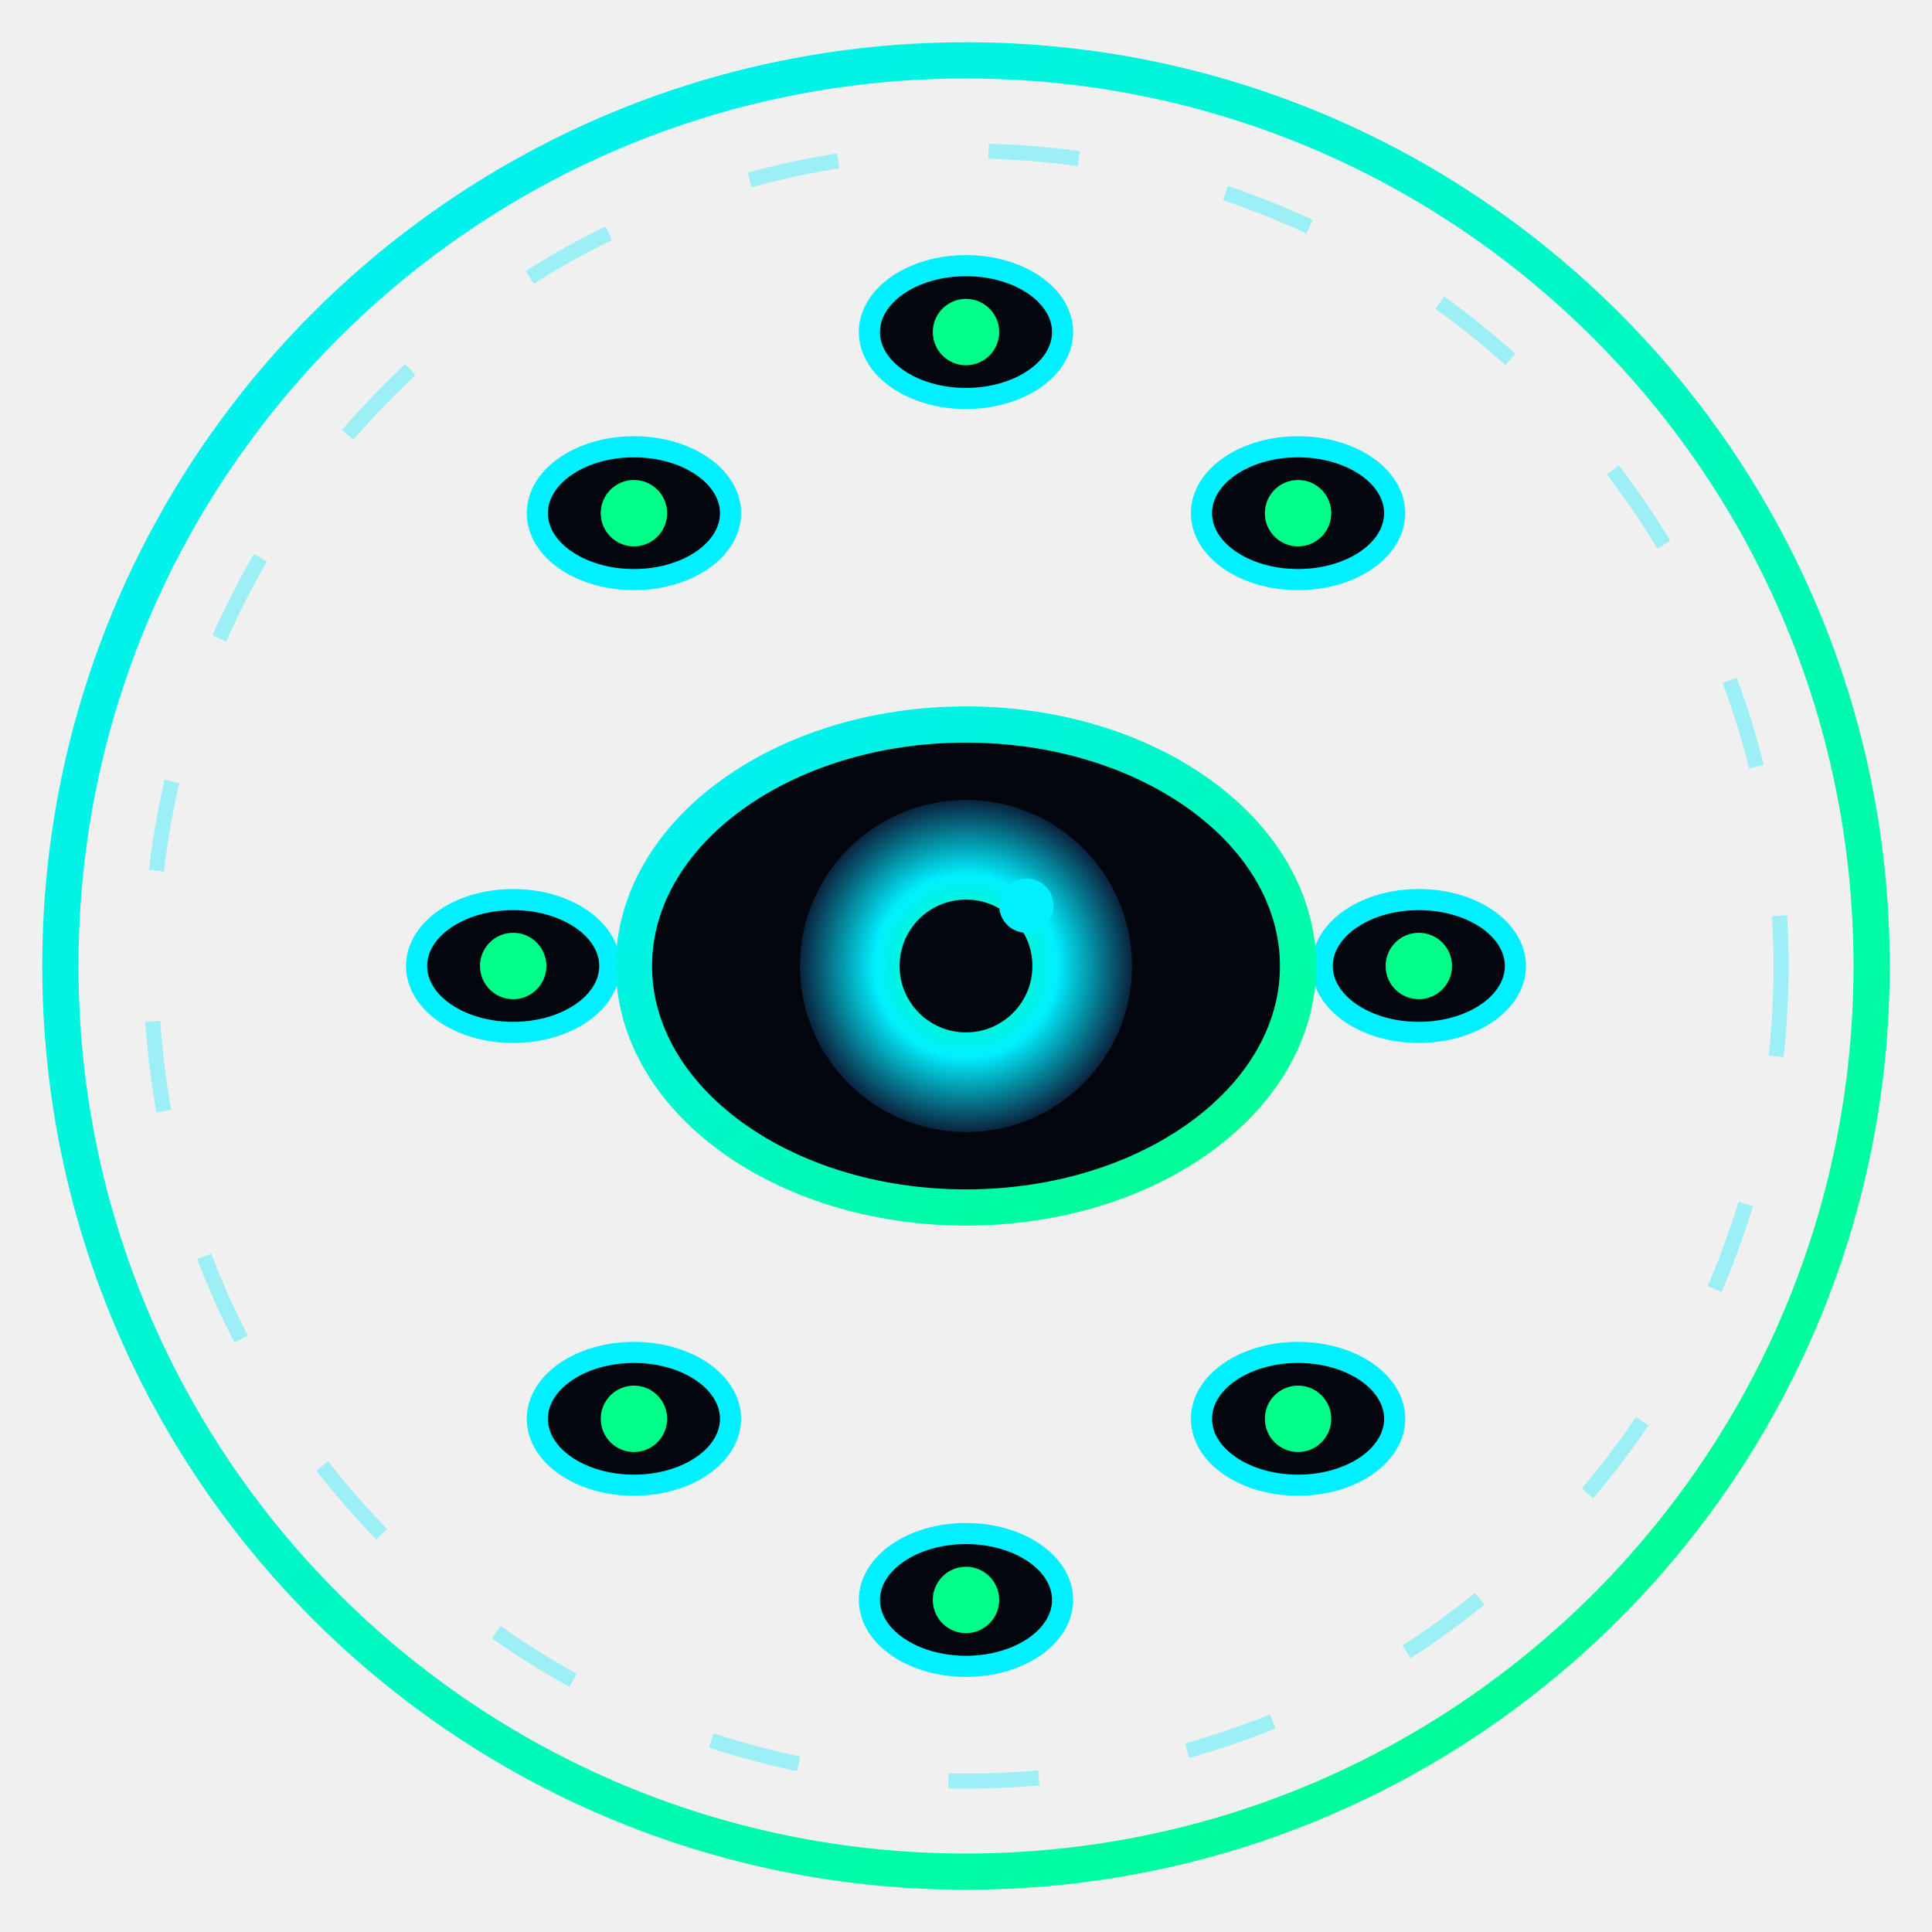
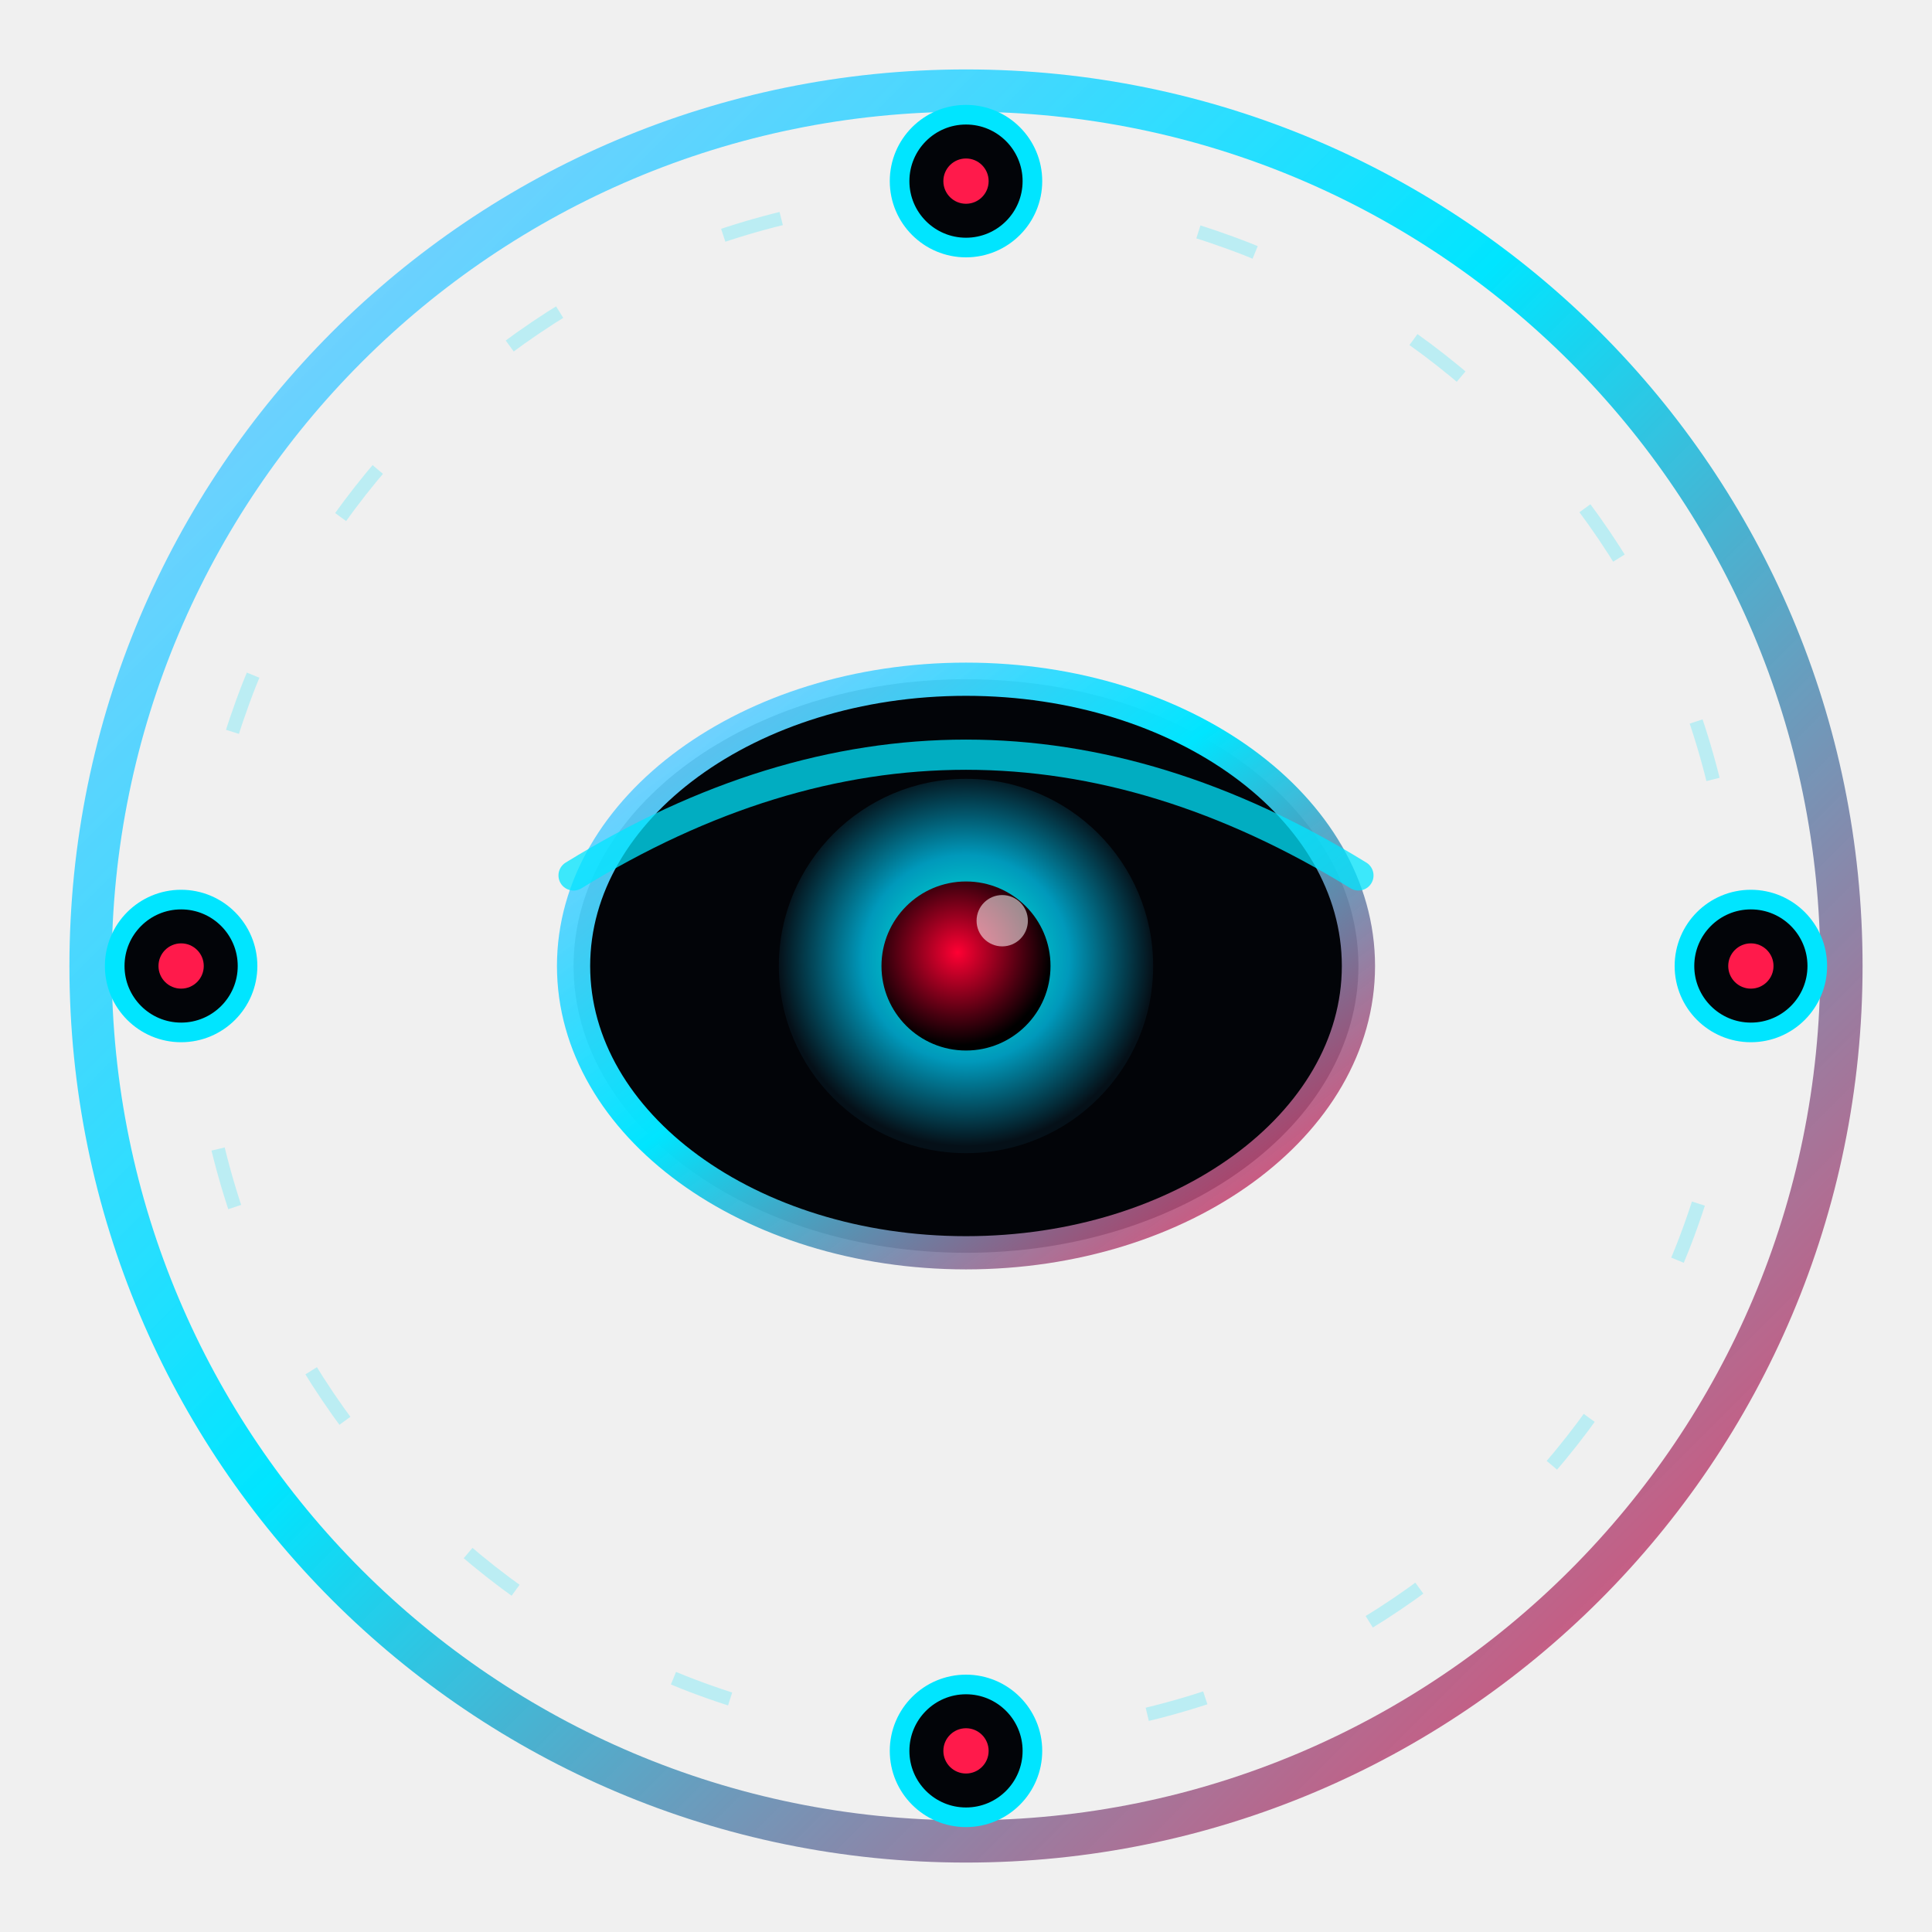
<svg xmlns="http://www.w3.org/2000/svg" viewBox="0 0 64 64" fill="none">
  <defs>
-     <linearGradient id="ring" x1="0%" y1="0%" x2="100%" y2="100%">
-       <stop offset="0%" stop-color="#00f0ff" />
-       <stop offset="100%" stop-color="#00ff88" />
+     <linearGradient id="frame" x1="0%" y1="0%" x2="100%" y2="100%">
+       <stop offset="0%" stop-color="#8ec5ff" stop-opacity="0.9" />
+       <stop offset="45%" stop-color="#00e5ff" />
+       <stop offset="100%" stop-color="#ff1a4b" stop-opacity="0.85" />
    </linearGradient>
-     <radialGradient id="iris" cx="50%" cy="50%" r="50%">
-       <stop offset="0%" stop-color="#00ff88" />
-       <stop offset="55%" stop-color="#00f0ff" />
-       <stop offset="100%" stop-color="#0a2540" />
+     <radialGradient id="iris" cx="50%" cy="48%" r="50%">
+       <stop offset="0%" stop-color="#00ffe0" />
+       <stop offset="55%" stop-color="#0099bb" />
+       <stop offset="100%" stop-color="#051018" />
+     </radialGradient>
+     <radialGradient id="pupil" cx="45%" cy="42%" r="55%">
+       <stop offset="0%" stop-color="#ff0033" />
+       <stop offset="70%" stop-color="#4a0010" />
+       <stop offset="100%" stop-color="#000000" />
    </radialGradient>
  </defs>
-   <circle cx="32" cy="32" r="30" stroke="url(#ring)" stroke-width="1.2" />
-   <circle cx="32" cy="32" r="27" stroke="#00f0ff" stroke-width="0.5" opacity="0.35" stroke-dasharray="3 5" />
-   <ellipse cx="17" cy="32" rx="3.2" ry="2.2" fill="#03060d" stroke="#00f0ff" stroke-width="0.7" />
-   <circle cx="17" cy="32" r="1.1" fill="#00ff88" />
-   <ellipse cx="32" cy="11" rx="3.2" ry="2.2" fill="#03060d" stroke="#00f0ff" stroke-width="0.7" />
-   <circle cx="32" cy="11" r="1.1" fill="#00ff88" />
-   <ellipse cx="47" cy="32" rx="3.2" ry="2.2" fill="#03060d" stroke="#00f0ff" stroke-width="0.7" />
-   <circle cx="47" cy="32" r="1.1" fill="#00ff88" />
-   <ellipse cx="32" cy="53" rx="3.2" ry="2.2" fill="#03060d" stroke="#00f0ff" stroke-width="0.7" />
-   <circle cx="32" cy="53" r="1.1" fill="#00ff88" />
-   <ellipse cx="21" cy="17" rx="3.2" ry="2.2" fill="#03060d" stroke="#00f0ff" stroke-width="0.7" />
-   <circle cx="21" cy="17" r="1.1" fill="#00ff88" />
-   <ellipse cx="43" cy="17" rx="3.2" ry="2.2" fill="#03060d" stroke="#00f0ff" stroke-width="0.7" />
-   <circle cx="43" cy="17" r="1.1" fill="#00ff88" />
-   <ellipse cx="21" cy="47" rx="3.2" ry="2.2" fill="#03060d" stroke="#00f0ff" stroke-width="0.7" />
-   <circle cx="21" cy="47" r="1.1" fill="#00ff88" />
-   <ellipse cx="43" cy="47" rx="3.2" ry="2.2" fill="#03060d" stroke="#00f0ff" stroke-width="0.7" />
-   <circle cx="43" cy="47" r="1.1" fill="#00ff88" />
-   <ellipse cx="32" cy="32" rx="11" ry="8" fill="#03060d" stroke="url(#ring)" stroke-width="1.2" />
-   <circle cx="32" cy="32" r="5.5" fill="url(#iris)" />
-   <circle cx="32" cy="32" r="2.2" fill="#03060d" />
-   <circle cx="34" cy="30" r="0.9" fill="#00f0ff" />
+   <circle cx="32" cy="32" r="29" stroke="url(#frame)" stroke-width="1.4" />
+   <circle cx="32" cy="32" r="25.5" stroke="#00e5ff" stroke-width="0.45" opacity="0.22" stroke-dasharray="2 6" />
+   <circle cx="32" cy="6" r="2.2" fill="#020408" stroke="#00e5ff" stroke-width="0.65" />
+   <circle cx="32" cy="6" r="0.75" fill="#ff1a4b" />
+   <circle cx="58" cy="32" r="2.2" fill="#020408" stroke="#00e5ff" stroke-width="0.65" />
+   <circle cx="58" cy="32" r="0.75" fill="#ff1a4b" />
+   <circle cx="32" cy="58" r="2.2" fill="#020408" stroke="#00e5ff" stroke-width="0.65" />
+   <circle cx="32" cy="58" r="0.75" fill="#ff1a4b" />
+   <circle cx="6" cy="32" r="2.2" fill="#020408" stroke="#00e5ff" stroke-width="0.65" />
+   <circle cx="6" cy="32" r="0.75" fill="#ff1a4b" />
+   <ellipse cx="32" cy="32" rx="13" ry="9.5" fill="#020408" stroke="url(#frame)" stroke-width="1.1" />
+   <circle cx="32" cy="32" r="6.2" fill="url(#iris)" />
+   <circle cx="32" cy="32" r="2.8" fill="url(#pupil)" />
+   <circle cx="33.2" cy="30.5" r="0.85" fill="#fff" opacity="0.55" />
+   <path d="M19 29 Q32 21 45 29" stroke="#00e5ff" stroke-width="1" fill="none" opacity="0.75" stroke-linecap="round" />
</svg>
